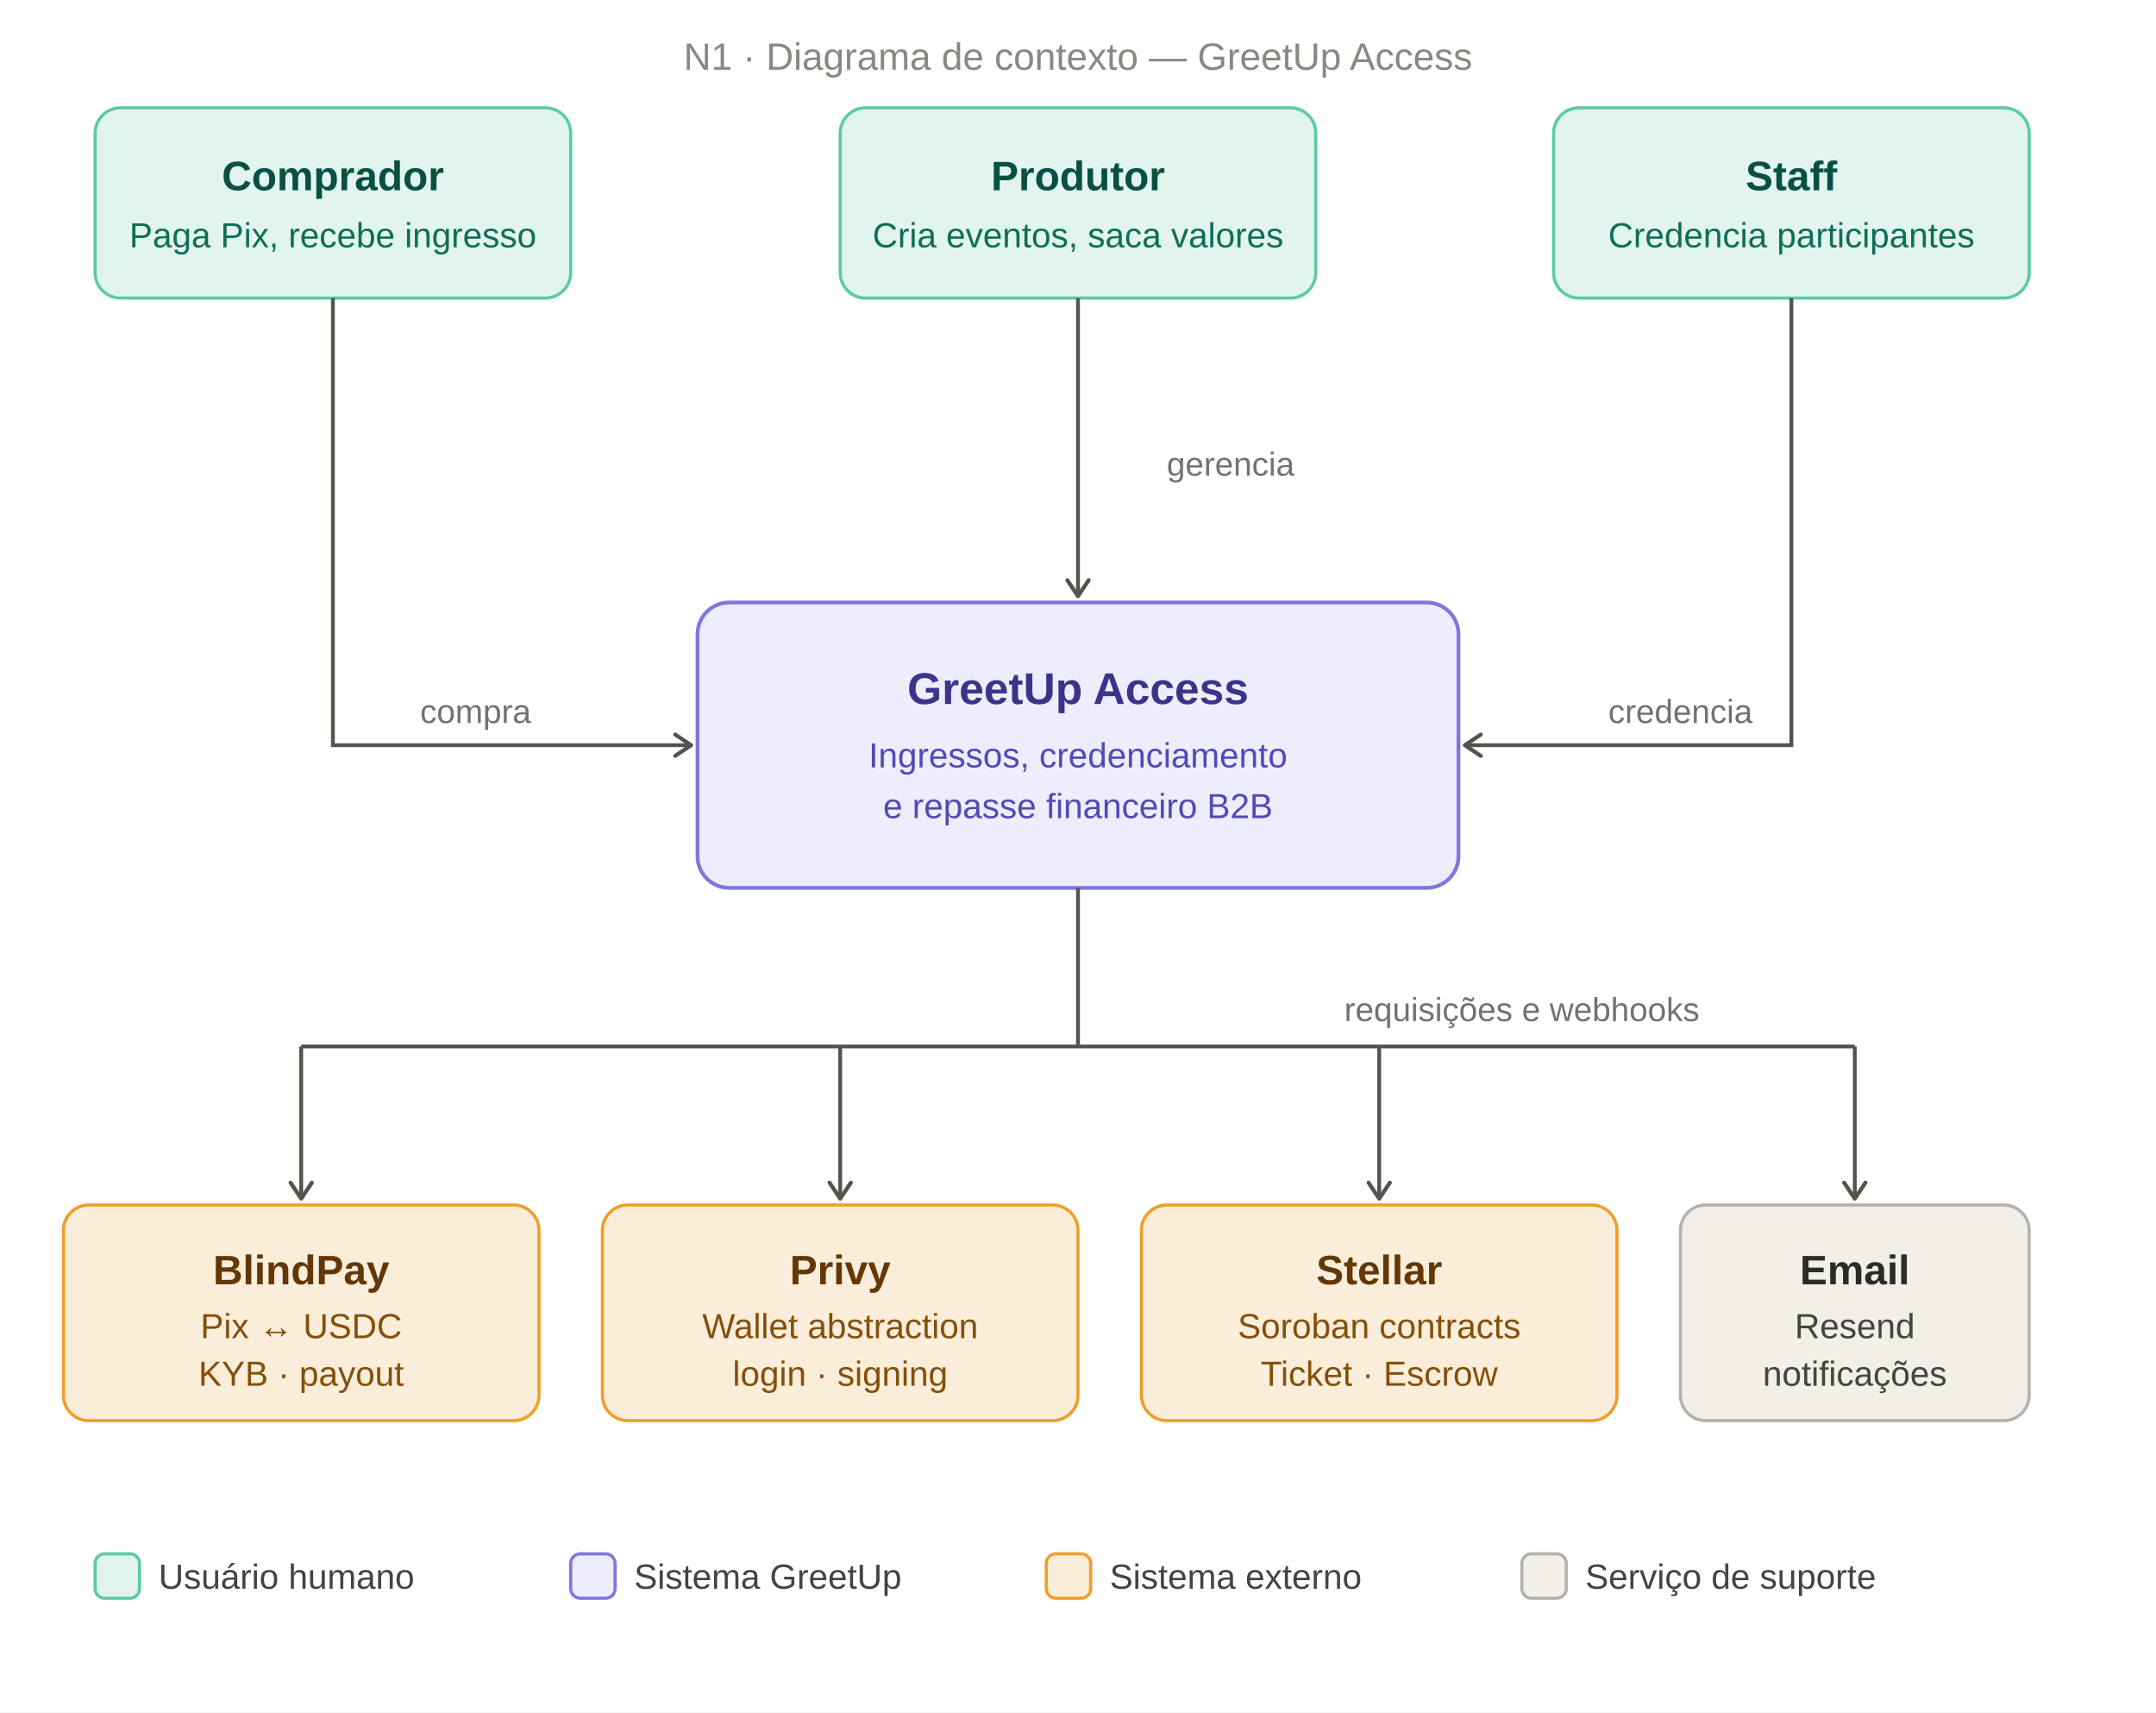
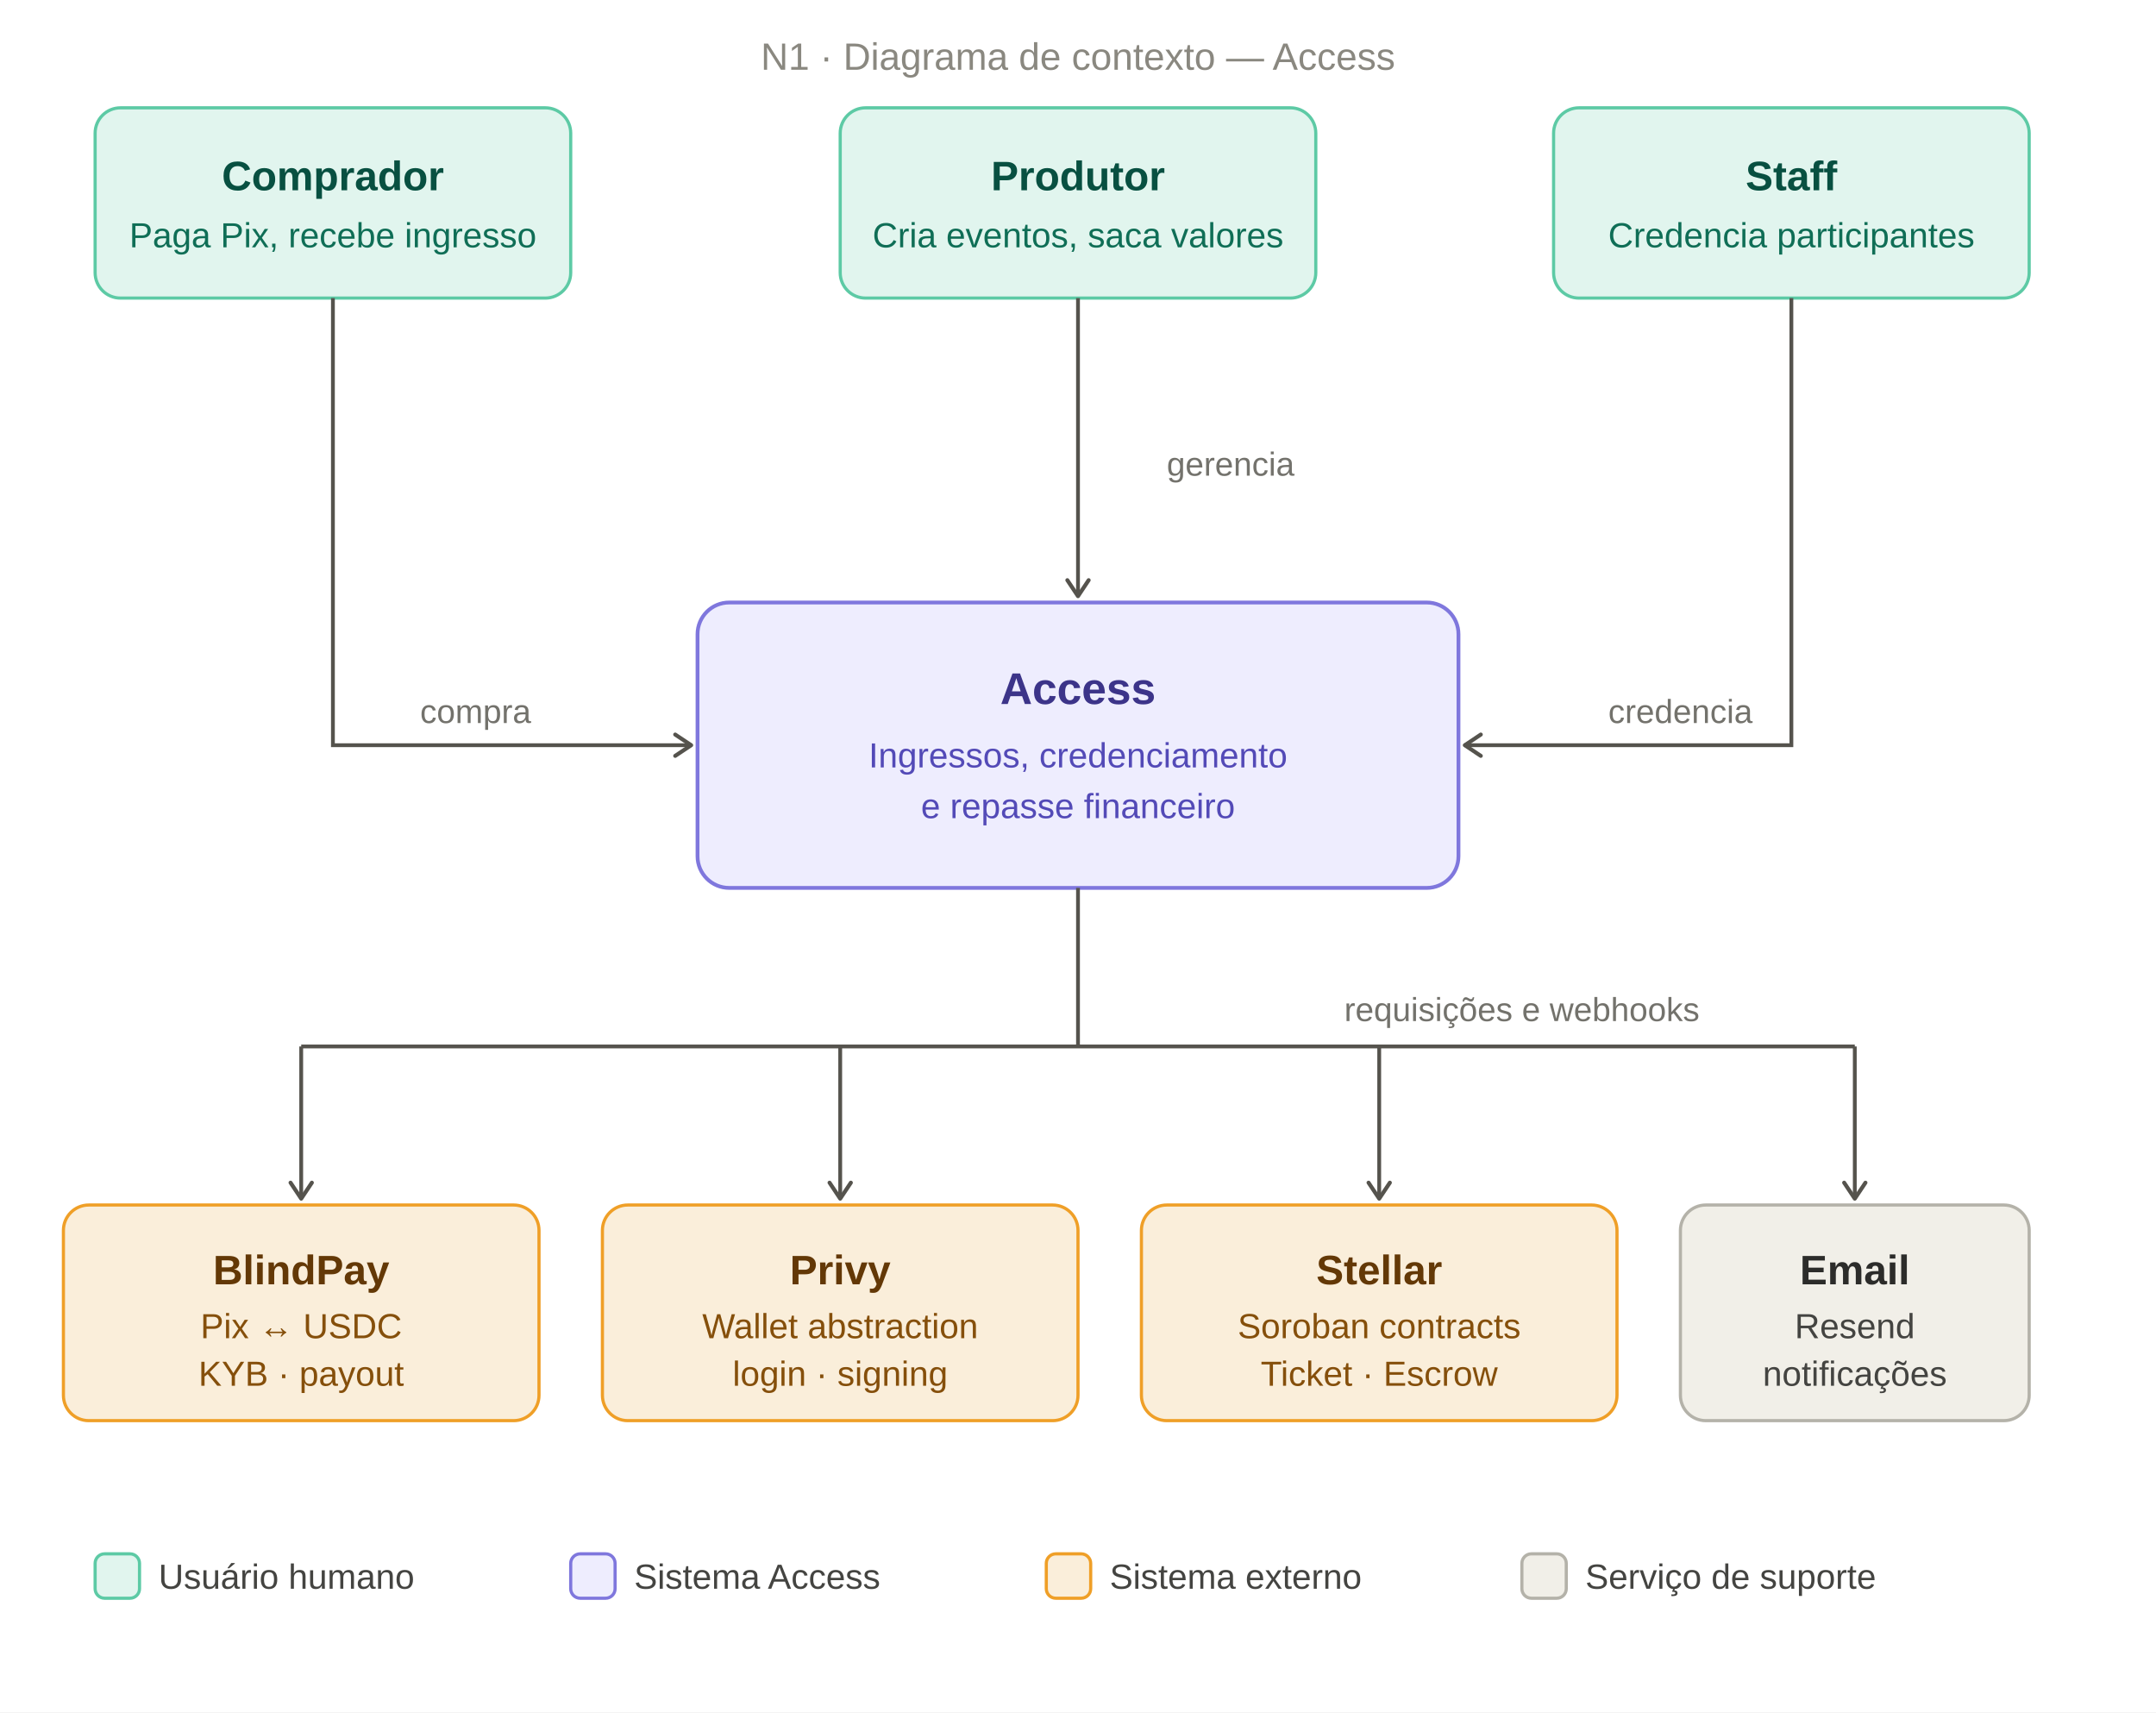
<svg xmlns="http://www.w3.org/2000/svg" width="680" height="540" viewBox="0 0 680 540" font-family="-apple-system,BlinkMacSystemFont,Segoe UI,Arial,sans-serif">
  <rect width="680" height="540" fill="#FFFFFF" />
  <defs>
    <marker id="arrow" viewBox="0 0 10 10" refX="8" refY="5" markerWidth="7" markerHeight="7" orient="auto-start-reverse">
      <path d="M2 1L8 5L2 9" fill="none" stroke="#55534D" stroke-width="1.5" stroke-linecap="round" stroke-linejoin="round" />
    </marker>
  </defs>
-   <text x="340" y="22" text-anchor="middle" font-size="12" fill="#8A8880">N1 · Diagrama de contexto — GreetUp Access</text>
+   <text x="340" y="22" text-anchor="middle" font-size="12" fill="#8A8880">N1 · Diagrama de contexto — Access</text>
  <rect x="30" y="34" width="150" height="60" rx="8" fill="#E1F5EE" stroke="#5DCAA5" stroke-width="1" />
  <text x="105" y="60" text-anchor="middle" font-size="13" font-weight="600" fill="#085041">Comprador</text>
  <text x="105" y="78" text-anchor="middle" font-size="11" fill="#0F6E56">Paga Pix, recebe ingresso</text>
  <rect x="265" y="34" width="150" height="60" rx="8" fill="#E1F5EE" stroke="#5DCAA5" stroke-width="1" />
  <text x="340" y="60" text-anchor="middle" font-size="13" font-weight="600" fill="#085041">Produtor</text>
  <text x="340" y="78" text-anchor="middle" font-size="11" fill="#0F6E56">Cria eventos, saca valores</text>
  <rect x="490" y="34" width="150" height="60" rx="8" fill="#E1F5EE" stroke="#5DCAA5" stroke-width="1" />
  <text x="565" y="60" text-anchor="middle" font-size="13" font-weight="600" fill="#085041">Staff</text>
  <text x="565" y="78" text-anchor="middle" font-size="11" fill="#0F6E56">Credencia participantes</text>
  <rect x="220" y="190" width="240" height="90" rx="10" fill="#EEEDFE" stroke="#7F77DD" stroke-width="1.2" />
-   <text x="340" y="222" text-anchor="middle" font-size="14" font-weight="700" fill="#3C3489">GreetUp Access</text>
+   <text x="340" y="222" text-anchor="middle" font-size="14" font-weight="700" fill="#3C3489">Access</text>
  <text x="340" y="242" text-anchor="middle" font-size="11" fill="#534AB7">Ingressos, credenciamento</text>
-   <text x="340" y="258" text-anchor="middle" font-size="11" fill="#534AB7">e repasse financeiro B2B</text>
+   <text x="340" y="258" text-anchor="middle" font-size="11" fill="#534AB7">e repasse financeiro</text>
  <rect x="20" y="380" width="150" height="68" rx="8" fill="#FAEEDA" stroke="#EF9F27" stroke-width="1" />
  <text x="95" y="405" text-anchor="middle" font-size="13" font-weight="600" fill="#633806">BlindPay</text>
  <text x="95" y="422" text-anchor="middle" font-size="11" fill="#854F0B">Pix ↔ USDC</text>
  <text x="95" y="437" text-anchor="middle" font-size="11" fill="#854F0B">KYB · payout</text>
  <rect x="190" y="380" width="150" height="68" rx="8" fill="#FAEEDA" stroke="#EF9F27" stroke-width="1" />
  <text x="265" y="405" text-anchor="middle" font-size="13" font-weight="600" fill="#633806">Privy</text>
  <text x="265" y="422" text-anchor="middle" font-size="11" fill="#854F0B">Wallet abstraction</text>
  <text x="265" y="437" text-anchor="middle" font-size="11" fill="#854F0B">login · signing</text>
  <rect x="360" y="380" width="150" height="68" rx="8" fill="#FAEEDA" stroke="#EF9F27" stroke-width="1" />
  <text x="435" y="405" text-anchor="middle" font-size="13" font-weight="600" fill="#633806">Stellar</text>
  <text x="435" y="422" text-anchor="middle" font-size="11" fill="#854F0B">Soroban contracts</text>
  <text x="435" y="437" text-anchor="middle" font-size="11" fill="#854F0B">Ticket · Escrow</text>
  <rect x="530" y="380" width="110" height="68" rx="8" fill="#F1EFE8" stroke="#B4B2A9" stroke-width="1" />
  <text x="585" y="405" text-anchor="middle" font-size="13" font-weight="600" fill="#2C2C2A">Email</text>
  <text x="585" y="422" text-anchor="middle" font-size="11" fill="#444441">Resend</text>
  <text x="585" y="437" text-anchor="middle" font-size="11" fill="#444441">notificações</text>
  <path d="M105,94 L105,235 L218,235" fill="none" stroke="#55534D" stroke-width="1.2" marker-end="url(#arrow)" />
  <text x="150" y="228" text-anchor="middle" font-size="10.5" fill="#73726c">compra</text>
  <path d="M340,94 L340,188" fill="none" stroke="#55534D" stroke-width="1.2" marker-end="url(#arrow)" />
  <text x="368" y="150" text-anchor="start" font-size="10.5" fill="#73726c">gerencia</text>
  <path d="M565,94 L565,235 L462,235" fill="none" stroke="#55534D" stroke-width="1.2" marker-end="url(#arrow)" />
  <text x="530" y="228" text-anchor="middle" font-size="10.5" fill="#73726c">credencia</text>
  <line x1="340" y1="280" x2="340" y2="330" stroke="#55534D" stroke-width="1.2" />
  <line x1="95" y1="330" x2="585" y2="330" stroke="#55534D" stroke-width="1.2" />
  <line x1="95" y1="330" x2="95" y2="378" stroke="#55534D" stroke-width="1.2" marker-end="url(#arrow)" />
  <line x1="265" y1="330" x2="265" y2="378" stroke="#55534D" stroke-width="1.2" marker-end="url(#arrow)" />
  <line x1="435" y1="330" x2="435" y2="378" stroke="#55534D" stroke-width="1.2" marker-end="url(#arrow)" />
  <line x1="585" y1="330" x2="585" y2="378" stroke="#55534D" stroke-width="1.2" marker-end="url(#arrow)" />
  <text x="480" y="322" text-anchor="middle" font-size="10.5" fill="#73726c">requisições e webhooks</text>
  <rect x="30" y="490" width="14" height="14" rx="3" fill="#E1F5EE" stroke="#5DCAA5" />
  <text x="50" y="501" font-size="11" fill="#444441">Usuário humano</text>
  <rect x="180" y="490" width="14" height="14" rx="3" fill="#EEEDFE" stroke="#7F77DD" />
-   <text x="200" y="501" font-size="11" fill="#444441">Sistema GreetUp</text>
+   <text x="200" y="501" font-size="11" fill="#444441">Sistema Access</text>
  <rect x="330" y="490" width="14" height="14" rx="3" fill="#FAEEDA" stroke="#EF9F27" />
  <text x="350" y="501" font-size="11" fill="#444441">Sistema externo</text>
  <rect x="480" y="490" width="14" height="14" rx="3" fill="#F1EFE8" stroke="#B4B2A9" />
  <text x="500" y="501" font-size="11" fill="#444441">Serviço de suporte</text>
</svg>
